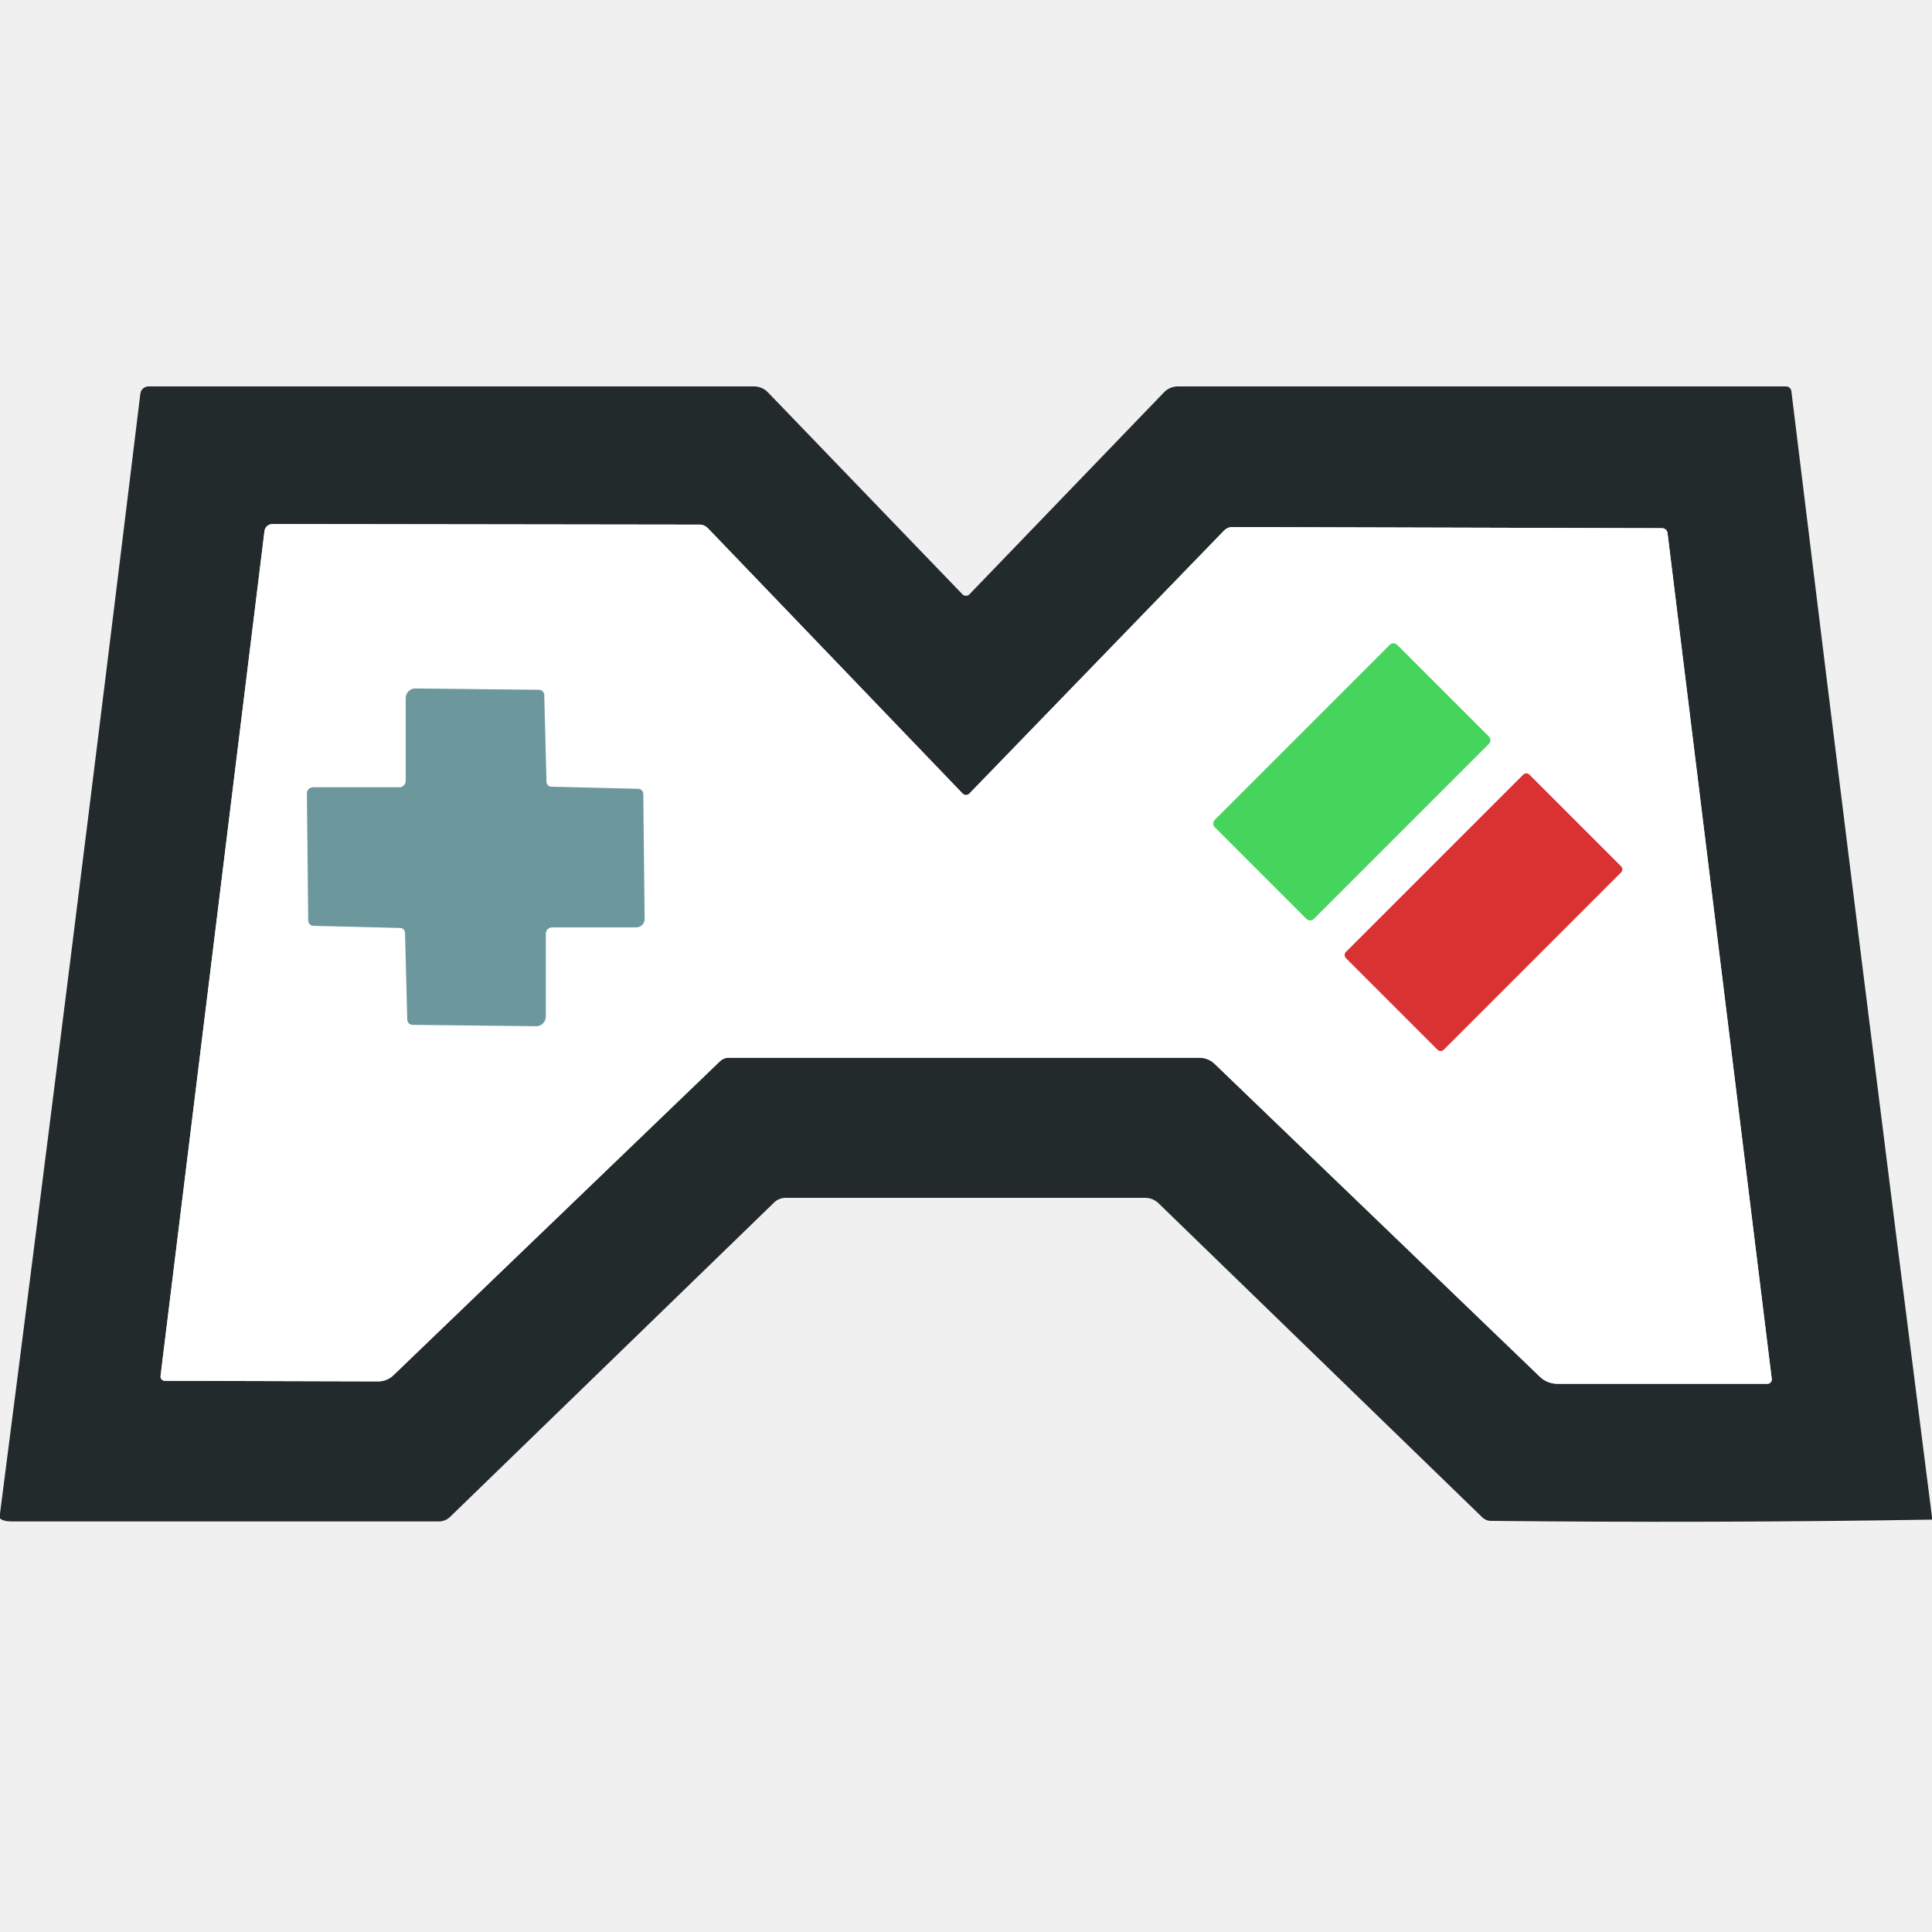
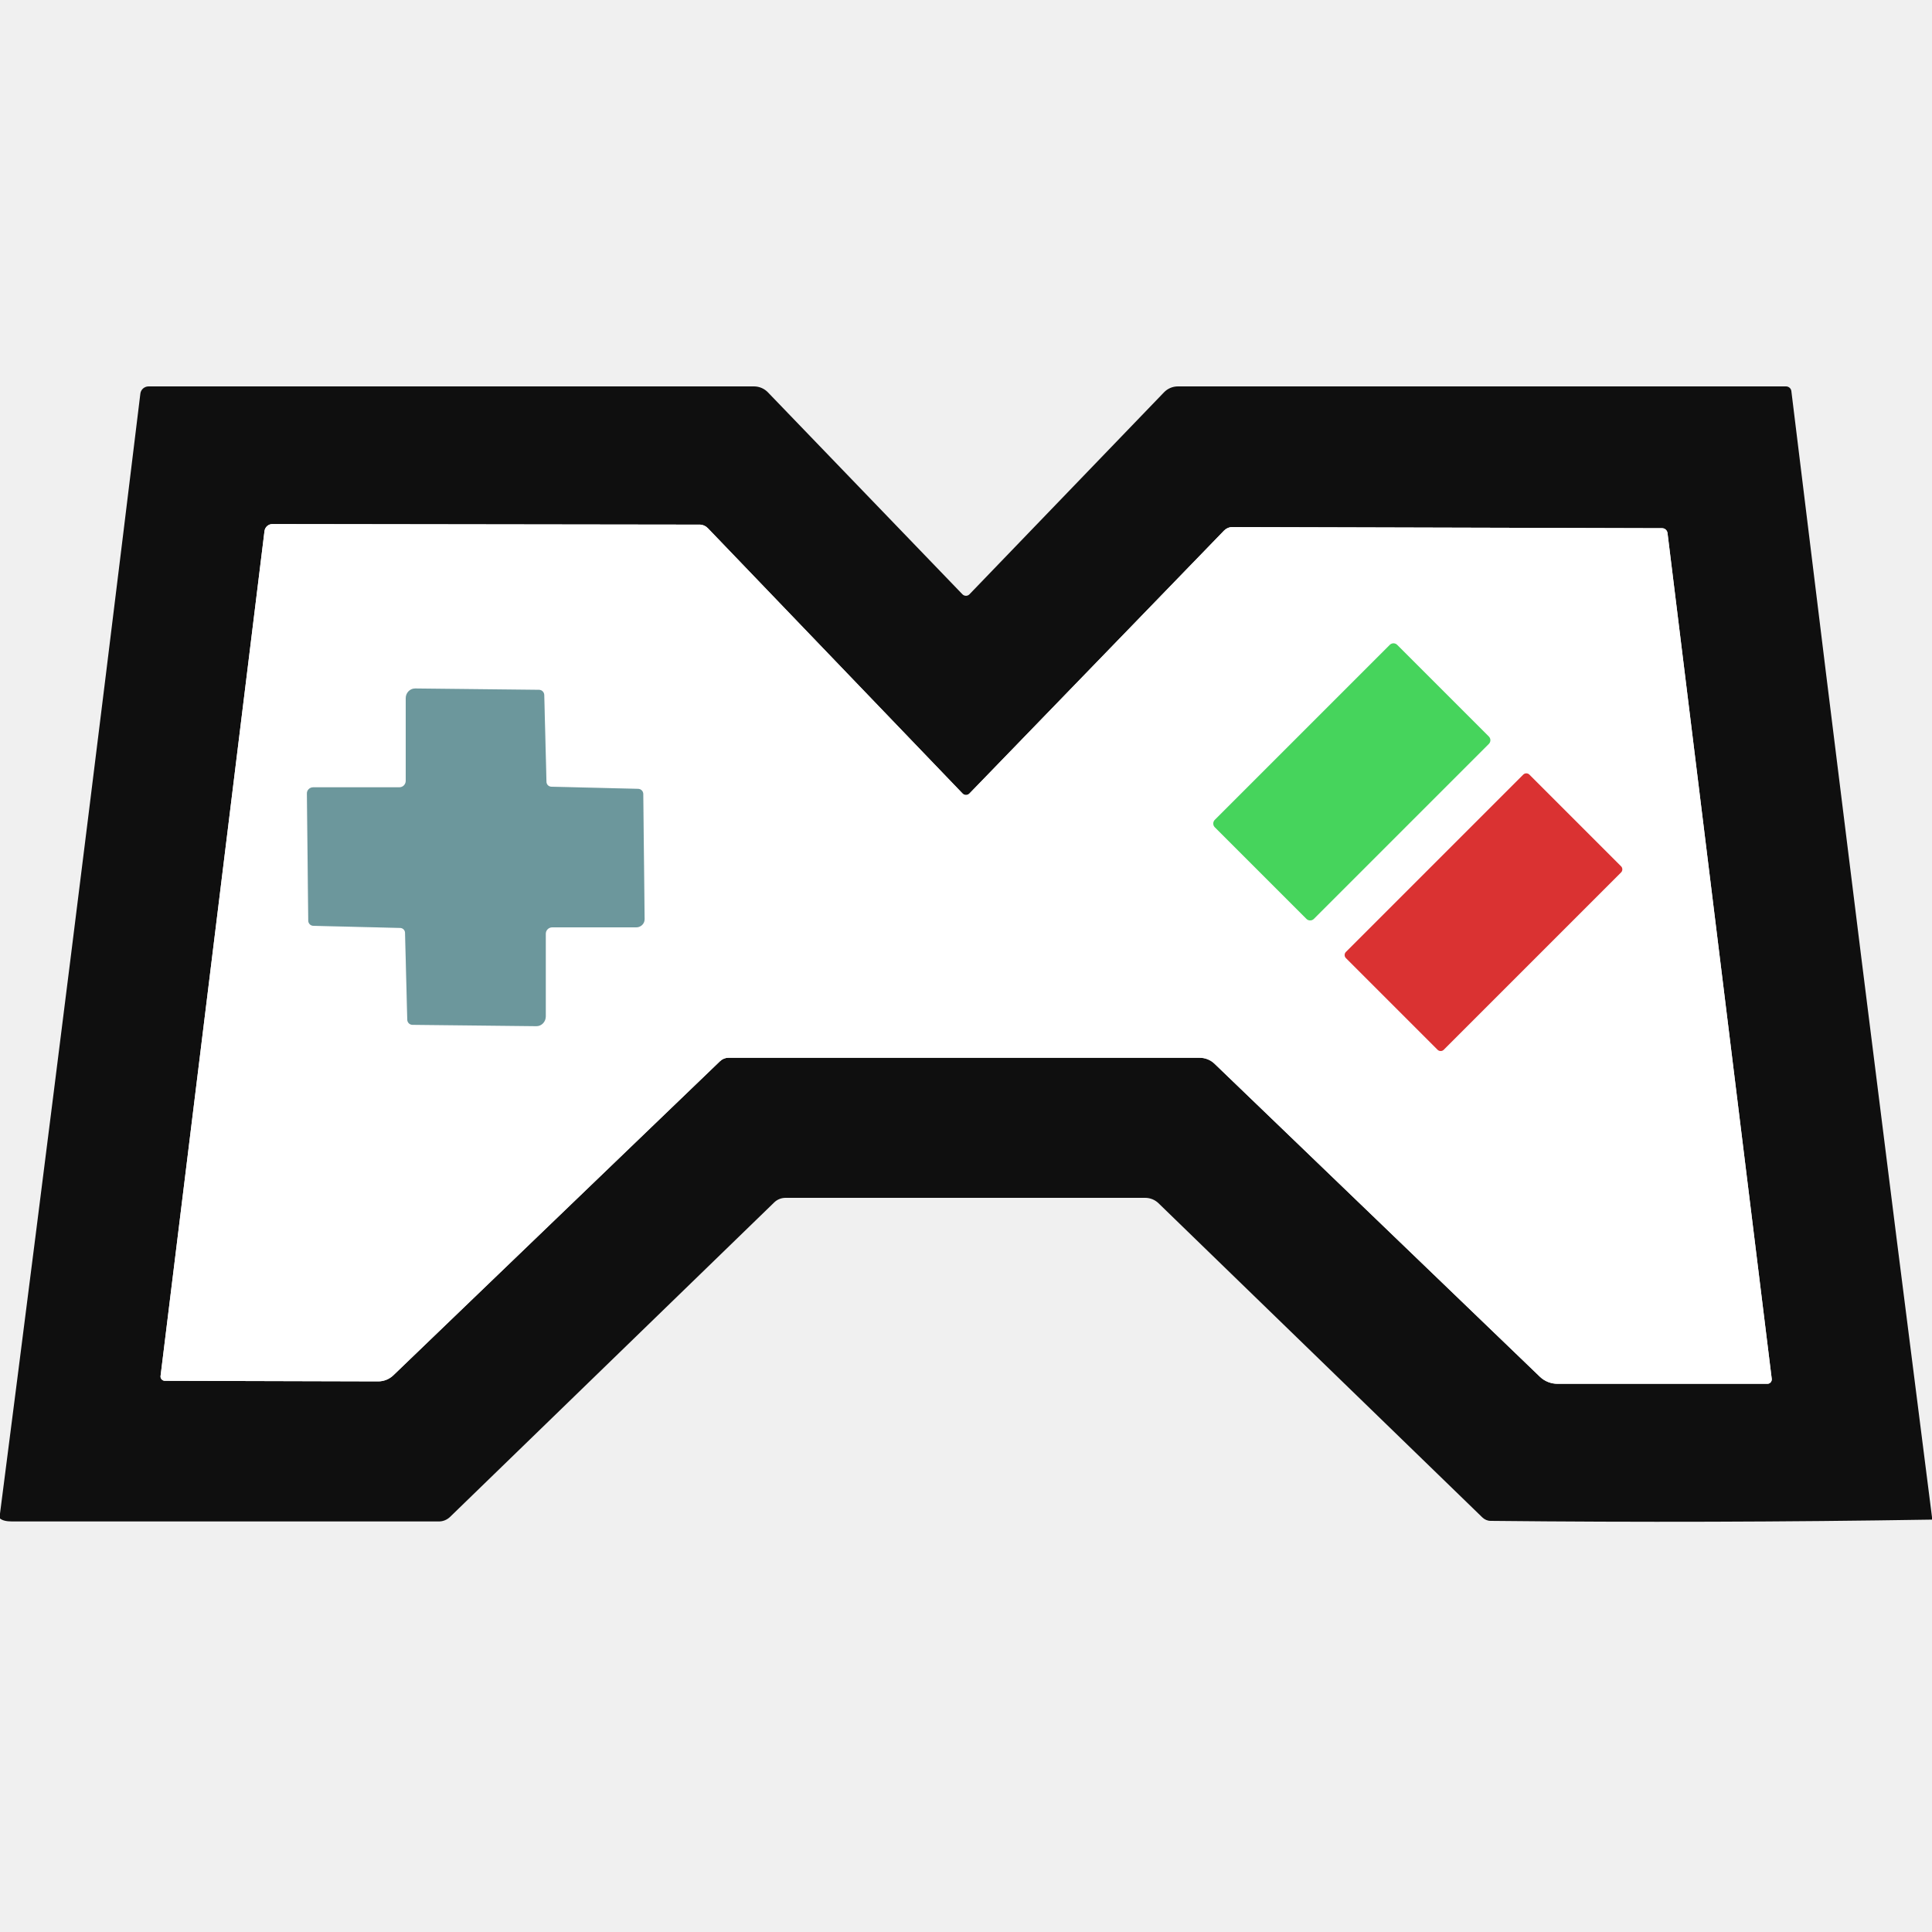
<svg xmlns="http://www.w3.org/2000/svg" version="1.1" viewBox="0 0 200 200">
-   <path fill="#222a2c" d="M 200.00,157.06 Q 200.00,157.19 200.00,157.31 Q 177.16,157.68 154.31,157.44 A 1.28,1.19 65.6 0 1 153.45,157.08 L 119.92,124.55 A 1.99,1.96 -22.7 0 0 118.55,124.00 L 81.32,124.00 A 1.70,1.64 22.0 0 0 80.15,124.47 L 46.60,157.02 A 1.69,1.63 -66.5 0 1 45.44,157.50 Q 23.25,157.50 1.25,157.50 Q 0.35,157.50 0.00,157.19 Q 0.00,156.94 0.00,156.69 Q 7.45,98.87 14.53,40.75 A 0.86,0.85 3.4 0 1 15.38,40.00 L 78.05,40.00 A 2.01,1.99 -21.7 0 1 79.50,40.62 L 99.63,61.52 A 0.51,0.50 44.6 0 0 100.36,61.52 L 120.49,40.62 A 2.00,1.98 -68.0 0 1 121.93,40.00 L 184.89,40.00 A 0.56,0.55 -3.5 0 1 185.44,40.48 Q 192.59,99.05 200.00,157.06 ZM 99.65,82.15 L 73.28,54.68 A 1.19,1.13 67.2 0 0 72.44,54.31 L 28.20,54.25 A 0.83,0.83 -86.5 0 0 27.38,54.98 L 16.62,142.45 A 0.45,0.44 3.4 0 0 17.07,142.94 L 39.15,143.00 A 2.27,2.27 22.9 0 0 40.73,142.36 L 74.53,109.86 A 1.27,1.25 -66.7 0 1 75.41,109.50 L 124.19,109.50 A 2.23,2.21 -23.0 0 1 125.72,110.11 L 159.41,142.52 A 2.64,2.61 -22.9 0 0 161.23,143.25 L 182.96,143.25 A 0.46,0.45 86.6 0 0 183.41,142.74 L 172.62,55.18 A 0.57,0.56 86.6 0 0 172.06,54.68 L 127.56,54.56 A 1.23,1.15 -66.4 0 0 126.71,54.93 L 100.35,82.15 A 0.49,0.49 -0.0 0 1 99.65,82.15 Z" />
+   <path fill="#0f0f0f" d="M 200.00,157.06 Q 200.00,157.19 200.00,157.31 Q 177.16,157.68 154.31,157.44 A 1.28,1.19 65.6 0 1 153.45,157.08 L 119.92,124.55 A 1.99,1.96 -22.7 0 0 118.55,124.00 L 81.32,124.00 A 1.70,1.64 22.0 0 0 80.15,124.47 L 46.60,157.02 A 1.69,1.63 -66.5 0 1 45.44,157.50 Q 23.25,157.50 1.25,157.50 Q 0.35,157.50 0.00,157.19 Q 0.00,156.94 0.00,156.69 Q 7.45,98.87 14.53,40.75 A 0.86,0.85 3.4 0 1 15.38,40.00 L 78.05,40.00 A 2.01,1.99 -21.7 0 1 79.50,40.62 L 99.63,61.52 A 0.51,0.50 44.6 0 0 100.36,61.52 L 120.49,40.62 A 2.00,1.98 -68.0 0 1 121.93,40.00 L 184.89,40.00 A 0.56,0.55 -3.5 0 1 185.44,40.48 Q 192.59,99.05 200.00,157.06 ZM 99.65,82.15 L 73.28,54.68 A 1.19,1.13 67.2 0 0 72.44,54.31 L 28.20,54.25 A 0.83,0.83 -86.5 0 0 27.38,54.98 L 16.62,142.45 A 0.45,0.44 3.4 0 0 17.07,142.94 L 39.15,143.00 A 2.27,2.27 22.9 0 0 40.73,142.36 L 74.53,109.86 A 1.27,1.25 -66.7 0 1 75.41,109.50 L 124.19,109.50 A 2.23,2.21 -23.0 0 1 125.72,110.11 L 159.41,142.52 A 2.64,2.61 -22.9 0 0 161.23,143.25 L 182.96,143.25 A 0.46,0.45 86.6 0 0 183.41,142.74 L 172.62,55.18 A 0.57,0.56 86.6 0 0 172.06,54.68 L 127.56,54.56 A 1.23,1.15 -66.4 0 0 126.71,54.93 L 100.35,82.15 A 0.49,0.49 -0.0 0 1 99.65,82.15 Z" />
  <path fill="#ffffff" d="M 100.35,82.15 L 126.71,54.93 A 1.23,1.15 -66.4 0 1 127.56,54.56 L 172.06,54.68 A 0.57,0.56 86.6 0 1 172.62,55.18 L 183.41,142.74 A 0.46,0.45 86.6 0 1 182.96,143.25 L 161.23,143.25 A 2.64,2.61 -22.9 0 1 159.41,142.52 L 125.72,110.11 A 2.23,2.21 -23.0 0 0 124.19,109.50 L 75.41,109.50 A 1.27,1.25 -66.7 0 0 74.53,109.86 L 40.73,142.36 A 2.27,2.27 22.9 0 1 39.15,143.00 L 17.07,142.94 A 0.45,0.44 3.4 0 1 16.62,142.45 L 27.38,54.98 A 0.83,0.83 -86.5 0 1 28.20,54.25 L 72.44,54.31 A 1.19,1.13 67.2 0 1 73.28,54.68 L 99.65,82.15 A 0.49,0.49 0.0 0 0 100.35,82.15 ZM 144.635,66.755 A 0.54 0.54 0.0 0 0 143.871,66.755 L 125.755,84.871 A 0.54 0.54 0.0 0 0 125.755,85.635 L 135.245,95.125 A 0.54 0.54 0.0 0 0 136.008,95.125 L 154.125,77.008 A 0.54 0.54 0.0 0 0 154.125,76.245 L 144.635,66.755 ZM 41.93,96.56 L 42.16,105.55 A 0.55,0.54 90.0 0 0 42.69,106.09 L 55.52,106.23 A 1.01,0.97 -89.7 0 0 56.50,105.22 L 56.50,96.66 A 0.66,0.66 -45.0 0 1 57.16,96.00 L 65.86,96.00 A 0.87,0.84 -0.3 0 0 66.73,95.15 L 66.59,82.18 A 0.54,0.53 0.0 0 0 66.06,81.66 L 57.07,81.44 A 0.52,0.51 0.6 0 1 56.57,80.94 L 56.34,71.95 A 0.55,0.54 90.0 0 0 55.81,71.41 L 42.98,71.27 A 1.01,0.97 -89.7 0 0 42.00,72.28 L 42.00,80.84 A 0.66,0.66 -45.0 0 1 41.34,81.50 L 32.42,81.50 A 0.65,0.63 -0.4 0 0 31.77,82.14 L 31.91,95.31 A 0.54,0.54 -8.9 0 0 32.44,95.84 L 41.43,96.06 A 0.52,0.51 0.6 0 1 41.93,96.56 ZM 167.811,90.315 A 0.45 0.45 0.0 0 0 167.811,89.678 L 158.322,80.189 A 0.45 0.45 0.0 0 0 157.685,80.189 L 139.329,98.545 A 0.45 0.45 0.0 0 0 139.329,99.182 L 148.818,108.671 A 0.45 0.45 0.0 0 0 149.455,108.671 L 167.811,90.315 Z" />
  <rect fill="#46d45c" x="-13.35" y="-7.25" transform="translate(139.94,80.94) rotate(-45.0)" width="26.70" height="14.50" rx="0.54" />
  <path fill="#6c979c" d="M 41.43,96.06 L 32.44,95.84 A 0.54,0.54 -43.9 0 1 31.91,95.31 L 31.77,82.14 A 0.65,0.63 -0.4 0 1 32.42,81.50 L 41.34,81.50 A 0.66,0.66 -45.0 0 0 42.00,80.84 L 42.00,72.28 A 1.01,0.97 -89.7 0 1 42.98,71.27 L 55.81,71.41 A 0.55,0.54 90.0 0 1 56.34,71.95 L 56.57,80.94 A 0.52,0.51 0.6 0 0 57.07,81.44 L 66.06,81.66 A 0.54,0.53 0.0 0 1 66.59,82.18 L 66.73,95.15 A 0.87,0.84 -0.3 0 1 65.86,96.00 L 57.16,96.00 A 0.66,0.66 -45.0 0 0 56.50,96.66 L 56.50,105.22 A 1.01,0.97 -89.7 0 1 55.52,106.23 L 42.69,106.09 A 0.55,0.54 90.0 0 1 42.16,105.55 L 41.93,96.56 A 0.52,0.51 0.6 0 0 41.43,96.06 Z" />
  <rect fill="#da3232" x="-7.16" y="-13.43" transform="translate(153.57,94.43) rotate(45.0)" width="14.32" height="26.86" rx="0.45" />
</svg>
